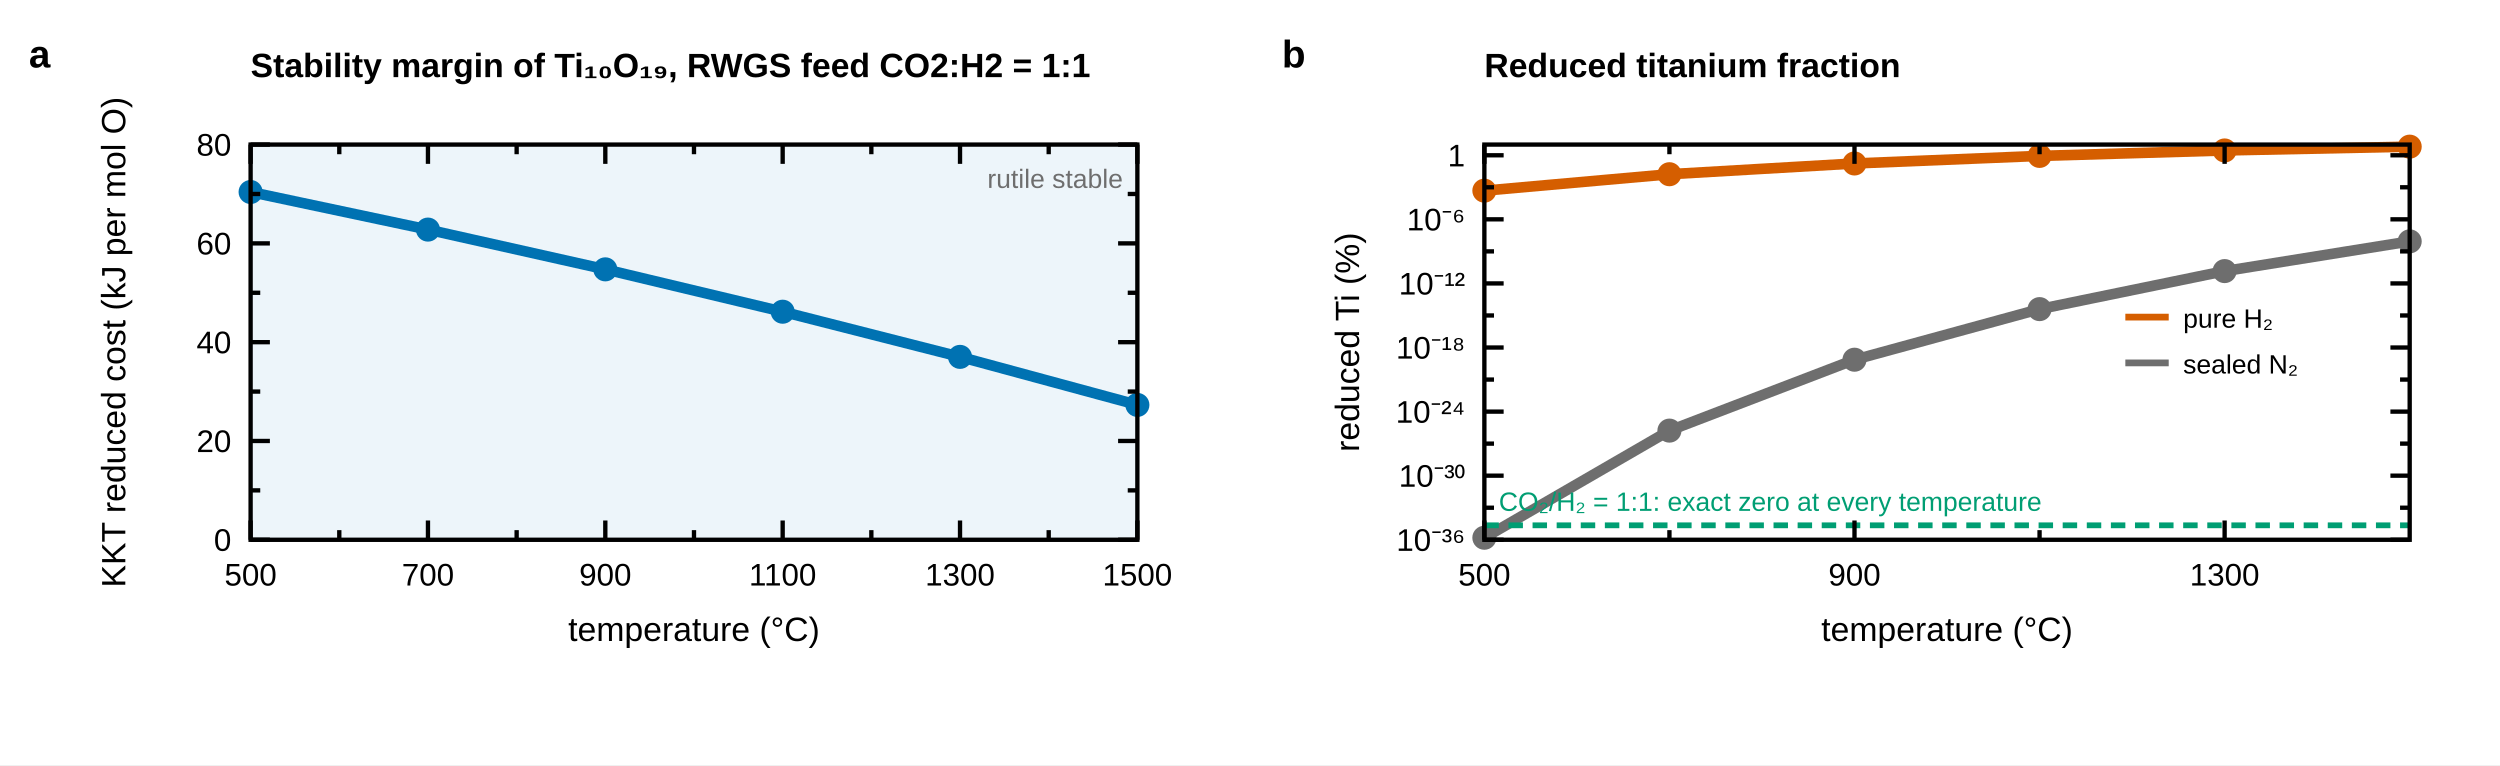
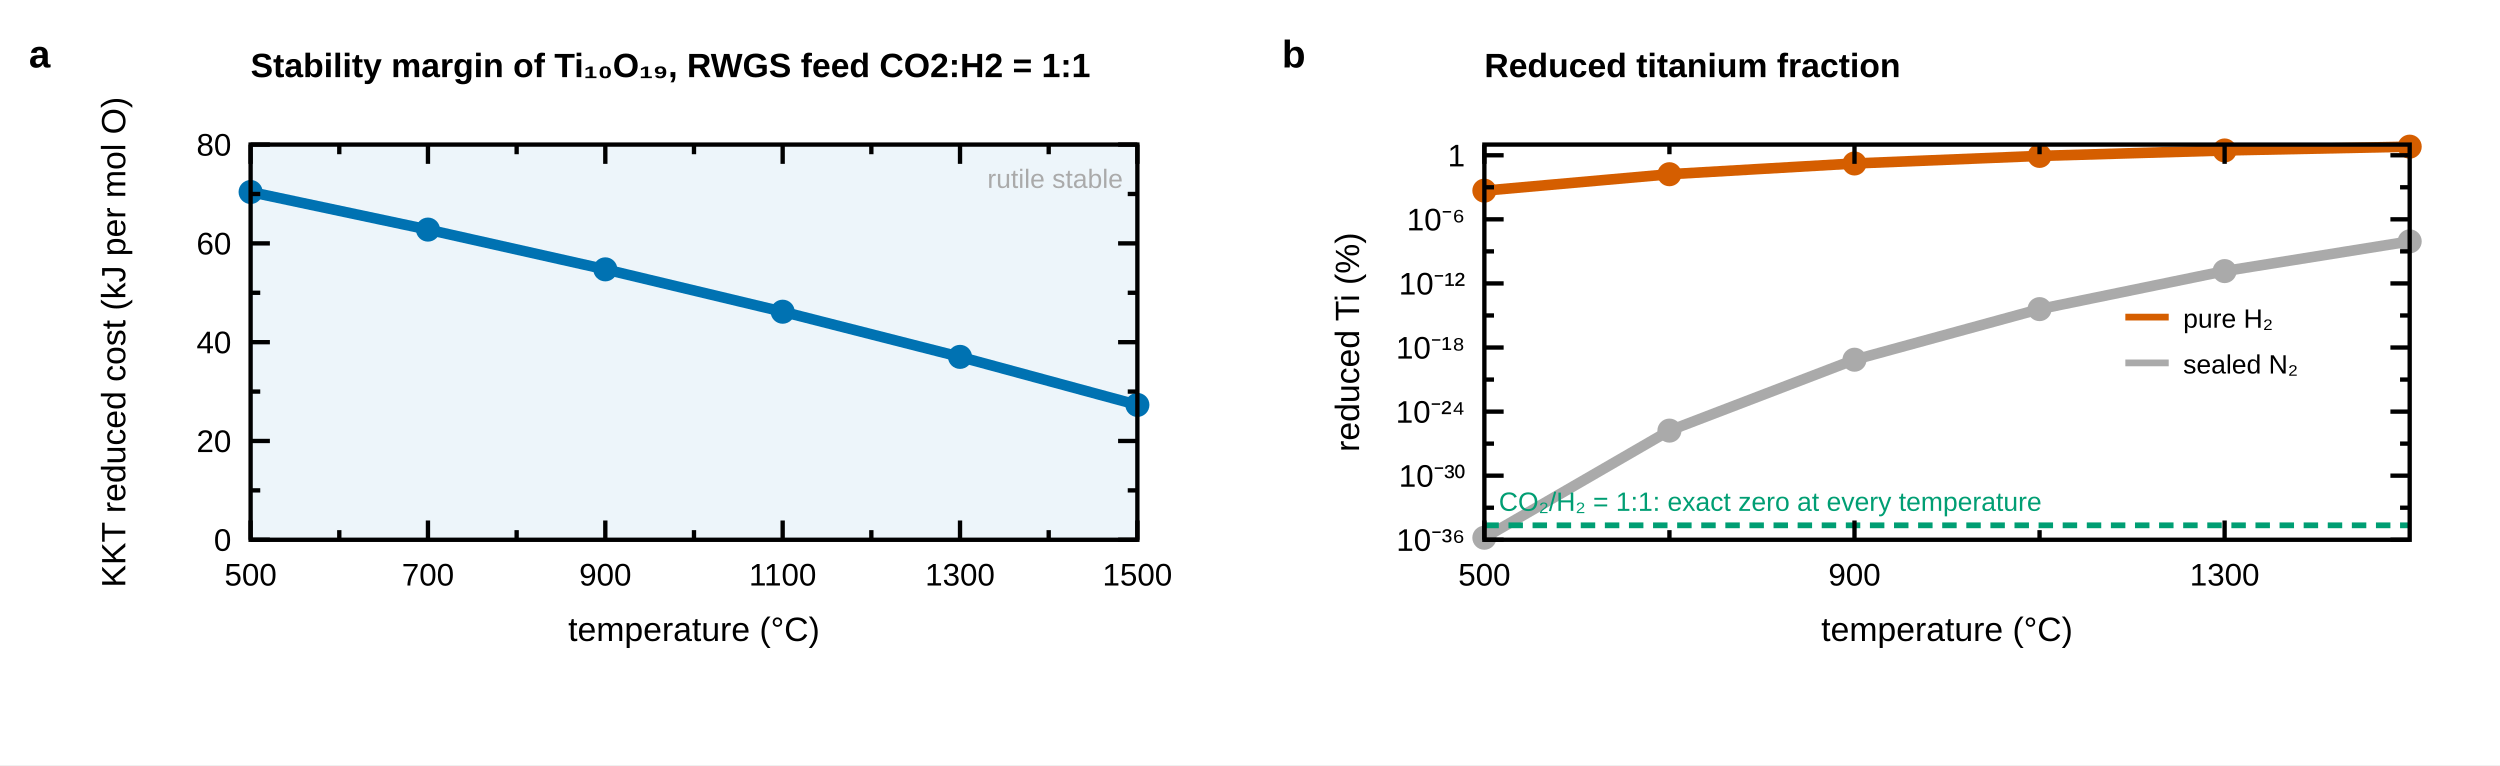
- <svg xmlns="http://www.w3.org/2000/svg" width="183mm" height="56mm" viewBox="0 0 518.74 158.74" data-width-mm="183" data-height-mm="56">
+ <svg xmlns="http://www.w3.org/2000/svg" width="183mm" height="56mm" viewBox="0 0 518.74 158.74" data-width-mm="183" data-height-mm="56" data-kind="plate">
  <rect x="0" y="0" width="518.74" height="158.74" fill="#FFFFFF" />
  <text x="6" y="14" font-family="Arial, Helvetica, sans-serif" font-size="8" font-weight="bold" fill="#000000">a</text>
  <text x="52" y="16" font-family="Arial, Helvetica, sans-serif" font-size="7" font-weight="bold" fill="#000000">Stability margin of Ti₁₀O₁₉, RWGS feed CO2:H2 = 1:1</text>
  <rect x="52" y="30" width="184" height="82" fill="#edf5fa" />
-   <text x="233" y="39" font-family="Arial, Helvetica, sans-serif" font-size="5.5" text-anchor="end" fill="#6E6E6E">rutile stable</text>
+   <text x="233" y="39" font-family="Arial, Helvetica, sans-serif" font-size="5.5" text-anchor="end" fill="#AAAAAA">rutile stable</text>
  <path class="curve" d="M52,39.84L88.8,47.64L125.6,55.89L162.4,64.68L199.2,74.05L236,84.02" fill="none" stroke="#0072B2" stroke-width="2.2" stroke-linejoin="round" />
  <circle cx="52" cy="39.84" r="2.5" fill="#0072B2" />
  <circle cx="88.8" cy="47.64" r="2.5" fill="#0072B2" />
  <circle cx="125.6" cy="55.89" r="2.5" fill="#0072B2" />
  <circle cx="162.4" cy="64.68" r="2.5" fill="#0072B2" />
  <circle cx="199.2" cy="74.05" r="2.5" fill="#0072B2" />
  <circle cx="236" cy="84.02" r="2.5" fill="#0072B2" />
  <line x1="52" y1="112" x2="236" y2="112" stroke="#000000" stroke-width="0.7" />
  <rect x="52" y="30" width="184" height="82" fill="none" stroke="#000000" stroke-width="0.9" />
  <line x1="52" y1="112" x2="52" y2="108" stroke="#000000" stroke-width="0.9" />
  <line x1="52" y1="30" x2="52" y2="34" stroke="#000000" stroke-width="0.9" />
  <text x="52" y="121.5" font-family="Arial, Helvetica, sans-serif" font-size="6.5" text-anchor="middle" fill="#000000">500</text>
  <line x1="88.8" y1="112" x2="88.8" y2="108" stroke="#000000" stroke-width="0.9" />
  <line x1="88.8" y1="30" x2="88.8" y2="34" stroke="#000000" stroke-width="0.9" />
  <text x="88.8" y="121.5" font-family="Arial, Helvetica, sans-serif" font-size="6.5" text-anchor="middle" fill="#000000">700</text>
  <line x1="125.6" y1="112" x2="125.6" y2="108" stroke="#000000" stroke-width="0.9" />
  <line x1="125.6" y1="30" x2="125.6" y2="34" stroke="#000000" stroke-width="0.9" />
  <text x="125.6" y="121.5" font-family="Arial, Helvetica, sans-serif" font-size="6.5" text-anchor="middle" fill="#000000">900</text>
  <line x1="162.4" y1="112" x2="162.4" y2="108" stroke="#000000" stroke-width="0.9" />
  <line x1="162.4" y1="30" x2="162.4" y2="34" stroke="#000000" stroke-width="0.9" />
  <text x="162.4" y="121.5" font-family="Arial, Helvetica, sans-serif" font-size="6.5" text-anchor="middle" fill="#000000">1100</text>
  <line x1="199.2" y1="112" x2="199.2" y2="108" stroke="#000000" stroke-width="0.9" />
  <line x1="199.2" y1="30" x2="199.2" y2="34" stroke="#000000" stroke-width="0.9" />
  <text x="199.2" y="121.5" font-family="Arial, Helvetica, sans-serif" font-size="6.5" text-anchor="middle" fill="#000000">1300</text>
  <line x1="236" y1="112" x2="236" y2="108" stroke="#000000" stroke-width="0.9" />
  <line x1="236" y1="30" x2="236" y2="34" stroke="#000000" stroke-width="0.9" />
  <text x="236" y="121.5" font-family="Arial, Helvetica, sans-serif" font-size="6.5" text-anchor="middle" fill="#000000">1500</text>
  <line x1="70.4" y1="112" x2="70.4" y2="110" stroke="#000000" stroke-width="0.9" />
  <line x1="70.4" y1="30" x2="70.4" y2="32" stroke="#000000" stroke-width="0.9" />
  <line x1="107.2" y1="112" x2="107.2" y2="110" stroke="#000000" stroke-width="0.9" />
  <line x1="107.2" y1="30" x2="107.2" y2="32" stroke="#000000" stroke-width="0.9" />
  <line x1="144" y1="112" x2="144" y2="110" stroke="#000000" stroke-width="0.9" />
  <line x1="144" y1="30" x2="144" y2="32" stroke="#000000" stroke-width="0.9" />
  <line x1="180.8" y1="112" x2="180.8" y2="110" stroke="#000000" stroke-width="0.9" />
  <line x1="180.8" y1="30" x2="180.8" y2="32" stroke="#000000" stroke-width="0.9" />
  <line x1="217.6" y1="112" x2="217.6" y2="110" stroke="#000000" stroke-width="0.9" />
  <line x1="217.6" y1="30" x2="217.6" y2="32" stroke="#000000" stroke-width="0.9" />
  <text x="144" y="133" font-family="Arial, Helvetica, sans-serif" font-size="7" text-anchor="middle" fill="#000000">temperature (°C)</text>
  <line x1="52" y1="112" x2="56" y2="112" stroke="#000000" stroke-width="0.9" />
  <line x1="232" y1="112" x2="236" y2="112" stroke="#000000" stroke-width="0.9" />
  <text x="48" y="114.3" font-family="Arial, Helvetica, sans-serif" font-size="6.5" text-anchor="end" fill="#000000">0</text>
  <line x1="52" y1="91.5" x2="56" y2="91.5" stroke="#000000" stroke-width="0.9" />
  <line x1="232" y1="91.5" x2="236" y2="91.5" stroke="#000000" stroke-width="0.9" />
  <text x="48" y="93.8" font-family="Arial, Helvetica, sans-serif" font-size="6.5" text-anchor="end" fill="#000000">20</text>
  <line x1="52" y1="71" x2="56" y2="71" stroke="#000000" stroke-width="0.9" />
  <line x1="232" y1="71" x2="236" y2="71" stroke="#000000" stroke-width="0.9" />
  <text x="48" y="73.3" font-family="Arial, Helvetica, sans-serif" font-size="6.5" text-anchor="end" fill="#000000">40</text>
  <line x1="52" y1="50.5" x2="56" y2="50.5" stroke="#000000" stroke-width="0.9" />
  <line x1="232" y1="50.5" x2="236" y2="50.5" stroke="#000000" stroke-width="0.9" />
  <text x="48" y="52.8" font-family="Arial, Helvetica, sans-serif" font-size="6.5" text-anchor="end" fill="#000000">60</text>
  <line x1="52" y1="30" x2="56" y2="30" stroke="#000000" stroke-width="0.9" />
  <line x1="232" y1="30" x2="236" y2="30" stroke="#000000" stroke-width="0.9" />
  <text x="48" y="32.3" font-family="Arial, Helvetica, sans-serif" font-size="6.5" text-anchor="end" fill="#000000">80</text>
  <line x1="52" y1="40.25" x2="54" y2="40.25" stroke="#000000" stroke-width="0.9" />
  <line x1="234" y1="40.25" x2="236" y2="40.25" stroke="#000000" stroke-width="0.9" />
  <line x1="52" y1="60.75" x2="54" y2="60.75" stroke="#000000" stroke-width="0.9" />
  <line x1="234" y1="60.75" x2="236" y2="60.75" stroke="#000000" stroke-width="0.9" />
  <line x1="52" y1="81.25" x2="54" y2="81.25" stroke="#000000" stroke-width="0.9" />
  <line x1="234" y1="81.25" x2="236" y2="81.25" stroke="#000000" stroke-width="0.9" />
  <line x1="52" y1="101.75" x2="54" y2="101.75" stroke="#000000" stroke-width="0.9" />
  <line x1="234" y1="101.75" x2="236" y2="101.75" stroke="#000000" stroke-width="0.9" />
  <text x="26" y="71" font-family="Arial, Helvetica, sans-serif" font-size="7" text-anchor="middle" fill="#000000" transform="rotate(-90 26 71)">KKT reduced cost (kJ per mol O)</text>
  <text x="266" y="14" font-family="Arial, Helvetica, sans-serif" font-size="8" font-weight="bold" fill="#000000">b</text>
  <text x="308" y="16" font-family="Arial, Helvetica, sans-serif" font-size="7" font-weight="bold" fill="#000000">Reduced titanium fraction</text>
  <path class="curve" d="M308,39.56L346.4,36.15L384.8,33.92L423.2,32.35L461.6,31.22L500,30.43" fill="none" stroke="#D55E00" stroke-width="2.2" stroke-linejoin="round" />
  <circle cx="308" cy="39.56" r="2.5" fill="#D55E00" />
  <circle cx="346.4" cy="36.15" r="2.5" fill="#D55E00" />
  <circle cx="384.8" cy="33.92" r="2.5" fill="#D55E00" />
  <circle cx="423.2" cy="32.35" r="2.5" fill="#D55E00" />
  <circle cx="461.6" cy="31.22" r="2.5" fill="#D55E00" />
  <circle cx="500" cy="30.43" r="2.5" fill="#D55E00" />
-   <path class="curve" d="M308,111.58L346.4,89.35L384.8,74.64L423.2,64.14L461.6,56.25L500,50.08" fill="none" stroke="#6E6E6E" stroke-width="2.2" stroke-linejoin="round" />
-   <circle cx="308" cy="111.58" r="2.5" fill="#6E6E6E" />
-   <circle cx="346.4" cy="89.35" r="2.5" fill="#6E6E6E" />
-   <circle cx="384.8" cy="74.64" r="2.5" fill="#6E6E6E" />
-   <circle cx="423.2" cy="64.14" r="2.5" fill="#6E6E6E" />
-   <circle cx="461.6" cy="56.25" r="2.5" fill="#6E6E6E" />
-   <circle cx="500" cy="50.08" r="2.5" fill="#6E6E6E" />
+   <path class="curve" d="M308,111.58L346.4,89.35L384.8,74.64L423.2,64.14L461.6,56.25L500,50.08" fill="none" stroke="#AAAAAA" stroke-width="2.2" stroke-linejoin="round" />
+   <circle cx="308" cy="111.58" r="2.5" fill="#AAAAAA" />
+   <circle cx="346.4" cy="89.35" r="2.5" fill="#AAAAAA" />
+   <circle cx="384.8" cy="74.64" r="2.5" fill="#AAAAAA" />
+   <circle cx="423.2" cy="64.14" r="2.5" fill="#AAAAAA" />
+   <circle cx="461.6" cy="56.25" r="2.5" fill="#AAAAAA" />
+   <circle cx="500" cy="50.08" r="2.5" fill="#AAAAAA" />
  <line x1="308" y1="109" x2="500" y2="109" stroke="#009E73" stroke-width="1.2" stroke-dasharray="3 2" />
  <text x="311" y="106" font-family="Arial, Helvetica, sans-serif" font-size="5.5" fill="#009E73">CO₂/H₂ = 1:1: exact zero at every temperature</text>
  <rect x="308" y="30" width="192" height="82" fill="none" stroke="#000000" stroke-width="0.9" />
  <line x1="308" y1="112" x2="308" y2="108" stroke="#000000" stroke-width="0.9" />
  <line x1="308" y1="30" x2="308" y2="34" stroke="#000000" stroke-width="0.9" />
  <text x="308" y="121.5" font-family="Arial, Helvetica, sans-serif" font-size="6.5" text-anchor="middle" fill="#000000">500</text>
  <line x1="384.8" y1="112" x2="384.8" y2="108" stroke="#000000" stroke-width="0.9" />
  <line x1="384.8" y1="30" x2="384.8" y2="34" stroke="#000000" stroke-width="0.9" />
  <text x="384.8" y="121.5" font-family="Arial, Helvetica, sans-serif" font-size="6.5" text-anchor="middle" fill="#000000">900</text>
  <line x1="461.6" y1="112" x2="461.6" y2="108" stroke="#000000" stroke-width="0.9" />
  <line x1="461.6" y1="30" x2="461.6" y2="34" stroke="#000000" stroke-width="0.9" />
  <text x="461.6" y="121.5" font-family="Arial, Helvetica, sans-serif" font-size="6.5" text-anchor="middle" fill="#000000">1300</text>
  <line x1="346.4" y1="112" x2="346.4" y2="110" stroke="#000000" stroke-width="0.9" />
  <line x1="346.4" y1="30" x2="346.4" y2="32" stroke="#000000" stroke-width="0.9" />
  <line x1="423.2" y1="112" x2="423.2" y2="110" stroke="#000000" stroke-width="0.9" />
  <line x1="423.2" y1="30" x2="423.2" y2="32" stroke="#000000" stroke-width="0.9" />
  <text x="404" y="133" font-family="Arial, Helvetica, sans-serif" font-size="7" text-anchor="middle" fill="#000000">temperature (°C)</text>
  <line x1="308" y1="112" x2="312" y2="112" stroke="#000000" stroke-width="0.9" />
  <line x1="496" y1="112" x2="500" y2="112" stroke="#000000" stroke-width="0.9" />
  <text x="304" y="114.3" font-family="Arial, Helvetica, sans-serif" font-size="6.5" text-anchor="end" fill="#000000">10⁻³⁶</text>
  <line x1="308" y1="98.7" x2="312" y2="98.7" stroke="#000000" stroke-width="0.9" />
  <line x1="496" y1="98.7" x2="500" y2="98.7" stroke="#000000" stroke-width="0.9" />
  <text x="304" y="101" font-family="Arial, Helvetica, sans-serif" font-size="6.5" text-anchor="end" fill="#000000">10⁻³⁰</text>
  <line x1="308" y1="85.41" x2="312" y2="85.41" stroke="#000000" stroke-width="0.9" />
  <line x1="496" y1="85.41" x2="500" y2="85.41" stroke="#000000" stroke-width="0.9" />
  <text x="304" y="87.71" font-family="Arial, Helvetica, sans-serif" font-size="6.5" text-anchor="end" fill="#000000">10⁻²⁴</text>
  <line x1="308" y1="72.11" x2="312" y2="72.11" stroke="#000000" stroke-width="0.9" />
  <line x1="496" y1="72.11" x2="500" y2="72.11" stroke="#000000" stroke-width="0.9" />
  <text x="304" y="74.41" font-family="Arial, Helvetica, sans-serif" font-size="6.5" text-anchor="end" fill="#000000">10⁻¹⁸</text>
  <line x1="308" y1="58.81" x2="312" y2="58.81" stroke="#000000" stroke-width="0.9" />
  <line x1="496" y1="58.81" x2="500" y2="58.81" stroke="#000000" stroke-width="0.9" />
  <text x="304" y="61.11" font-family="Arial, Helvetica, sans-serif" font-size="6.5" text-anchor="end" fill="#000000">10⁻¹²</text>
  <line x1="308" y1="45.51" x2="312" y2="45.51" stroke="#000000" stroke-width="0.9" />
  <line x1="496" y1="45.51" x2="500" y2="45.51" stroke="#000000" stroke-width="0.9" />
  <text x="304" y="47.81" font-family="Arial, Helvetica, sans-serif" font-size="6.5" text-anchor="end" fill="#000000">10⁻⁶</text>
  <line x1="308" y1="32.22" x2="312" y2="32.22" stroke="#000000" stroke-width="0.9" />
  <line x1="496" y1="32.22" x2="500" y2="32.22" stroke="#000000" stroke-width="0.9" />
  <text x="304" y="34.52" font-family="Arial, Helvetica, sans-serif" font-size="6.5" text-anchor="end" fill="#000000">1</text>
  <line x1="308" y1="38.86" x2="310" y2="38.86" stroke="#000000" stroke-width="0.9" />
  <line x1="498" y1="38.86" x2="500" y2="38.86" stroke="#000000" stroke-width="0.9" />
  <line x1="308" y1="52.16" x2="310" y2="52.16" stroke="#000000" stroke-width="0.9" />
  <line x1="498" y1="52.16" x2="500" y2="52.16" stroke="#000000" stroke-width="0.9" />
  <line x1="308" y1="65.46" x2="310" y2="65.46" stroke="#000000" stroke-width="0.9" />
  <line x1="498" y1="65.46" x2="500" y2="65.46" stroke="#000000" stroke-width="0.9" />
  <line x1="308" y1="78.76" x2="310" y2="78.76" stroke="#000000" stroke-width="0.9" />
  <line x1="498" y1="78.76" x2="500" y2="78.76" stroke="#000000" stroke-width="0.9" />
  <line x1="308" y1="92.05" x2="310" y2="92.05" stroke="#000000" stroke-width="0.9" />
  <line x1="498" y1="92.05" x2="500" y2="92.05" stroke="#000000" stroke-width="0.9" />
  <line x1="308" y1="105.35" x2="310" y2="105.35" stroke="#000000" stroke-width="0.9" />
  <line x1="498" y1="105.35" x2="500" y2="105.35" stroke="#000000" stroke-width="0.9" />
  <text x="282" y="71" font-family="Arial, Helvetica, sans-serif" font-size="7" text-anchor="middle" fill="#000000" transform="rotate(-90 282 71)">reduced Ti (%)</text>
  <line x1="441" y1="65.8" x2="450" y2="65.8" stroke="#D55E00" stroke-width="1.4" />
  <text x="453" y="68" font-family="Arial, Helvetica, sans-serif" font-size="5.5" fill="#000000">pure H₂</text>
-   <line x1="441" y1="75.3" x2="450" y2="75.3" stroke="#6E6E6E" stroke-width="1.4" />
+   <line x1="441" y1="75.3" x2="450" y2="75.3" stroke="#AAAAAA" stroke-width="1.4" />
  <text x="453" y="77.5" font-family="Arial, Helvetica, sans-serif" font-size="5.5" fill="#000000">sealed N₂</text>
</svg>
